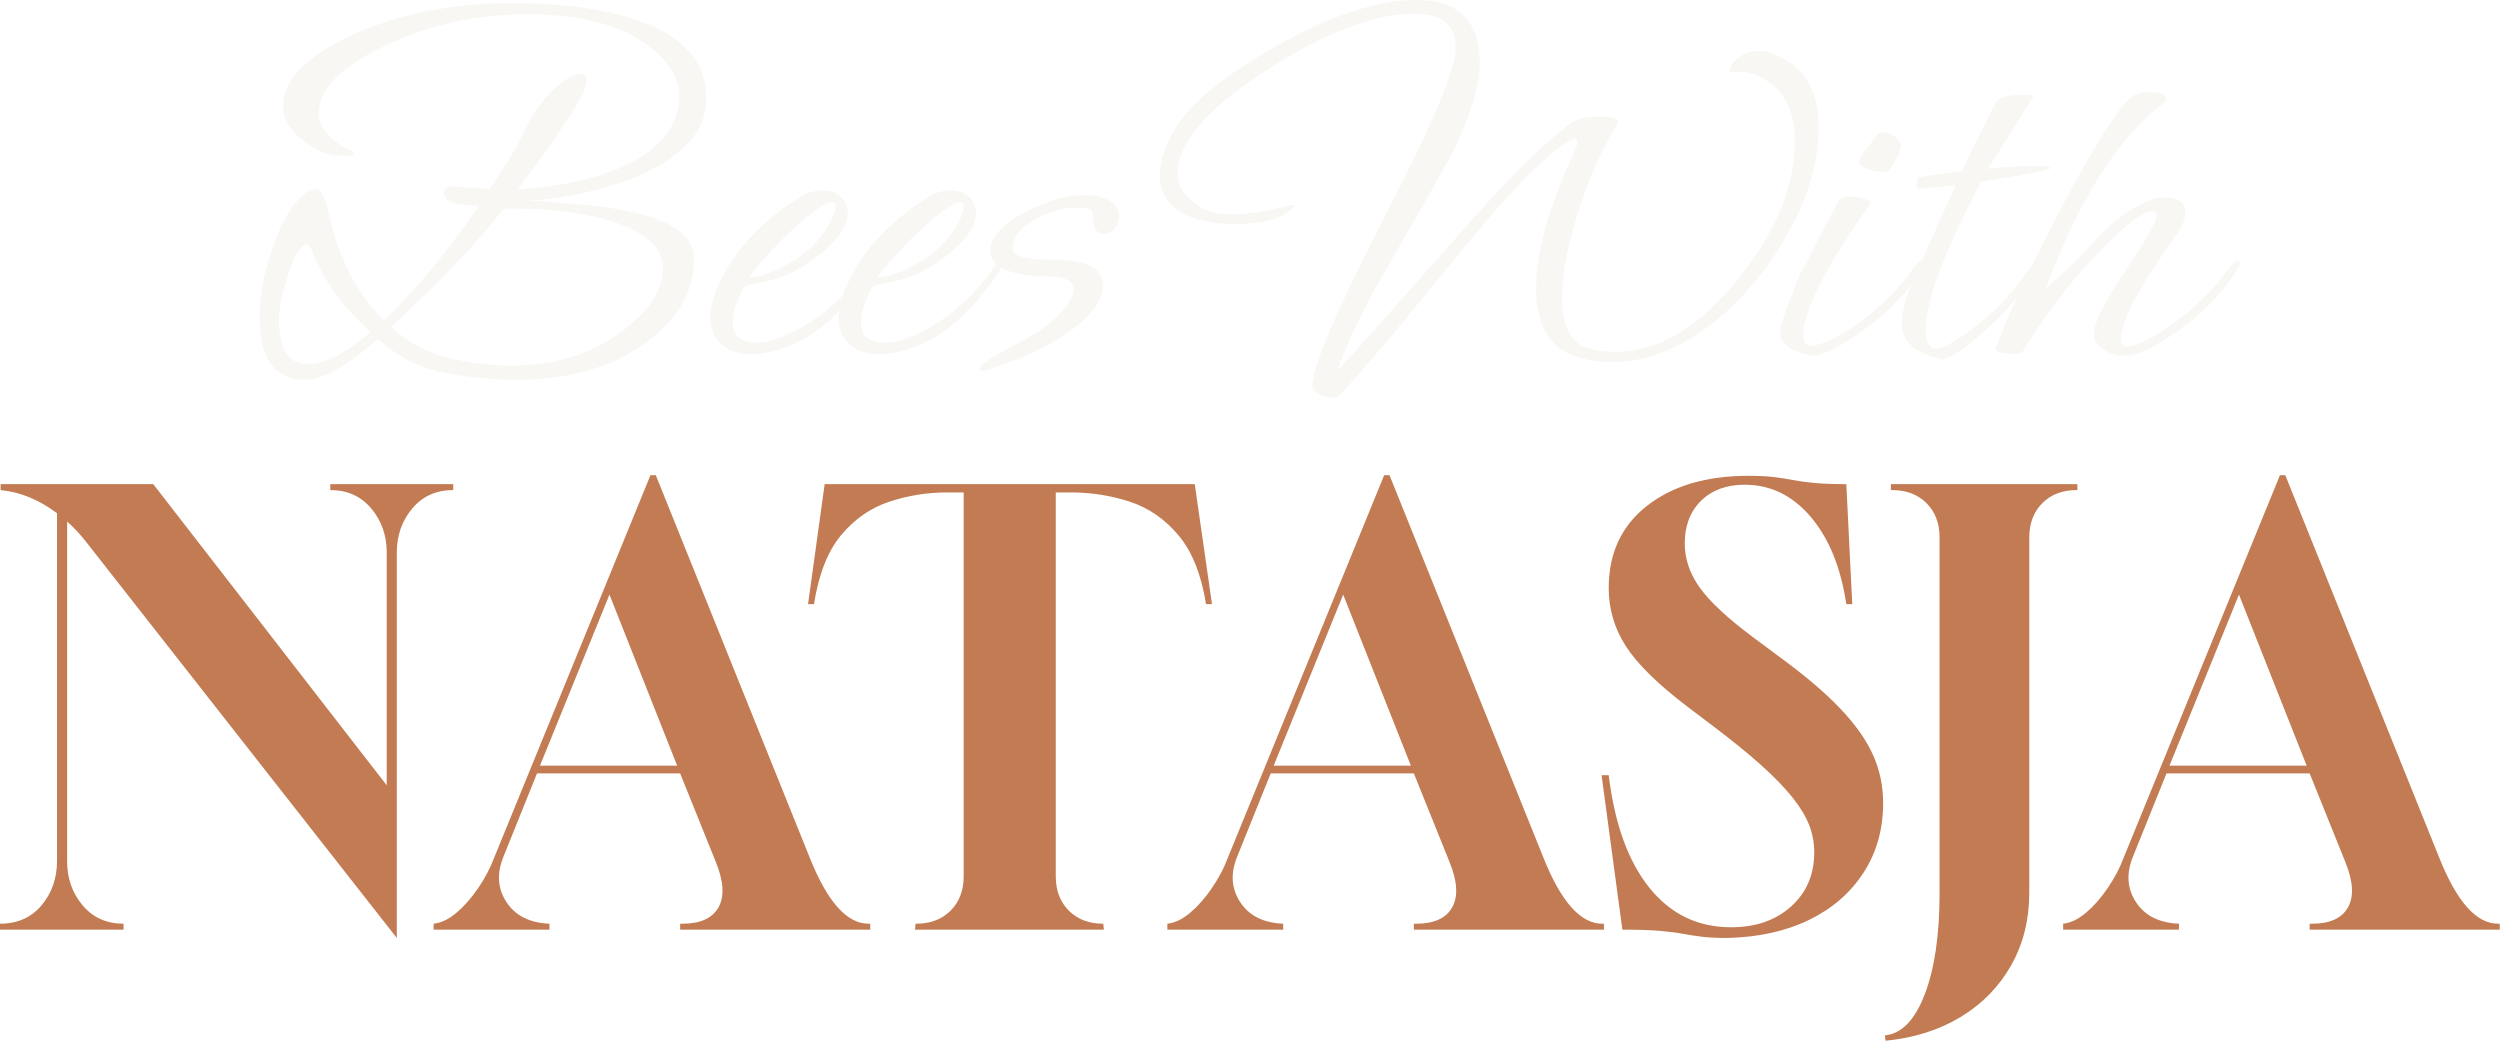
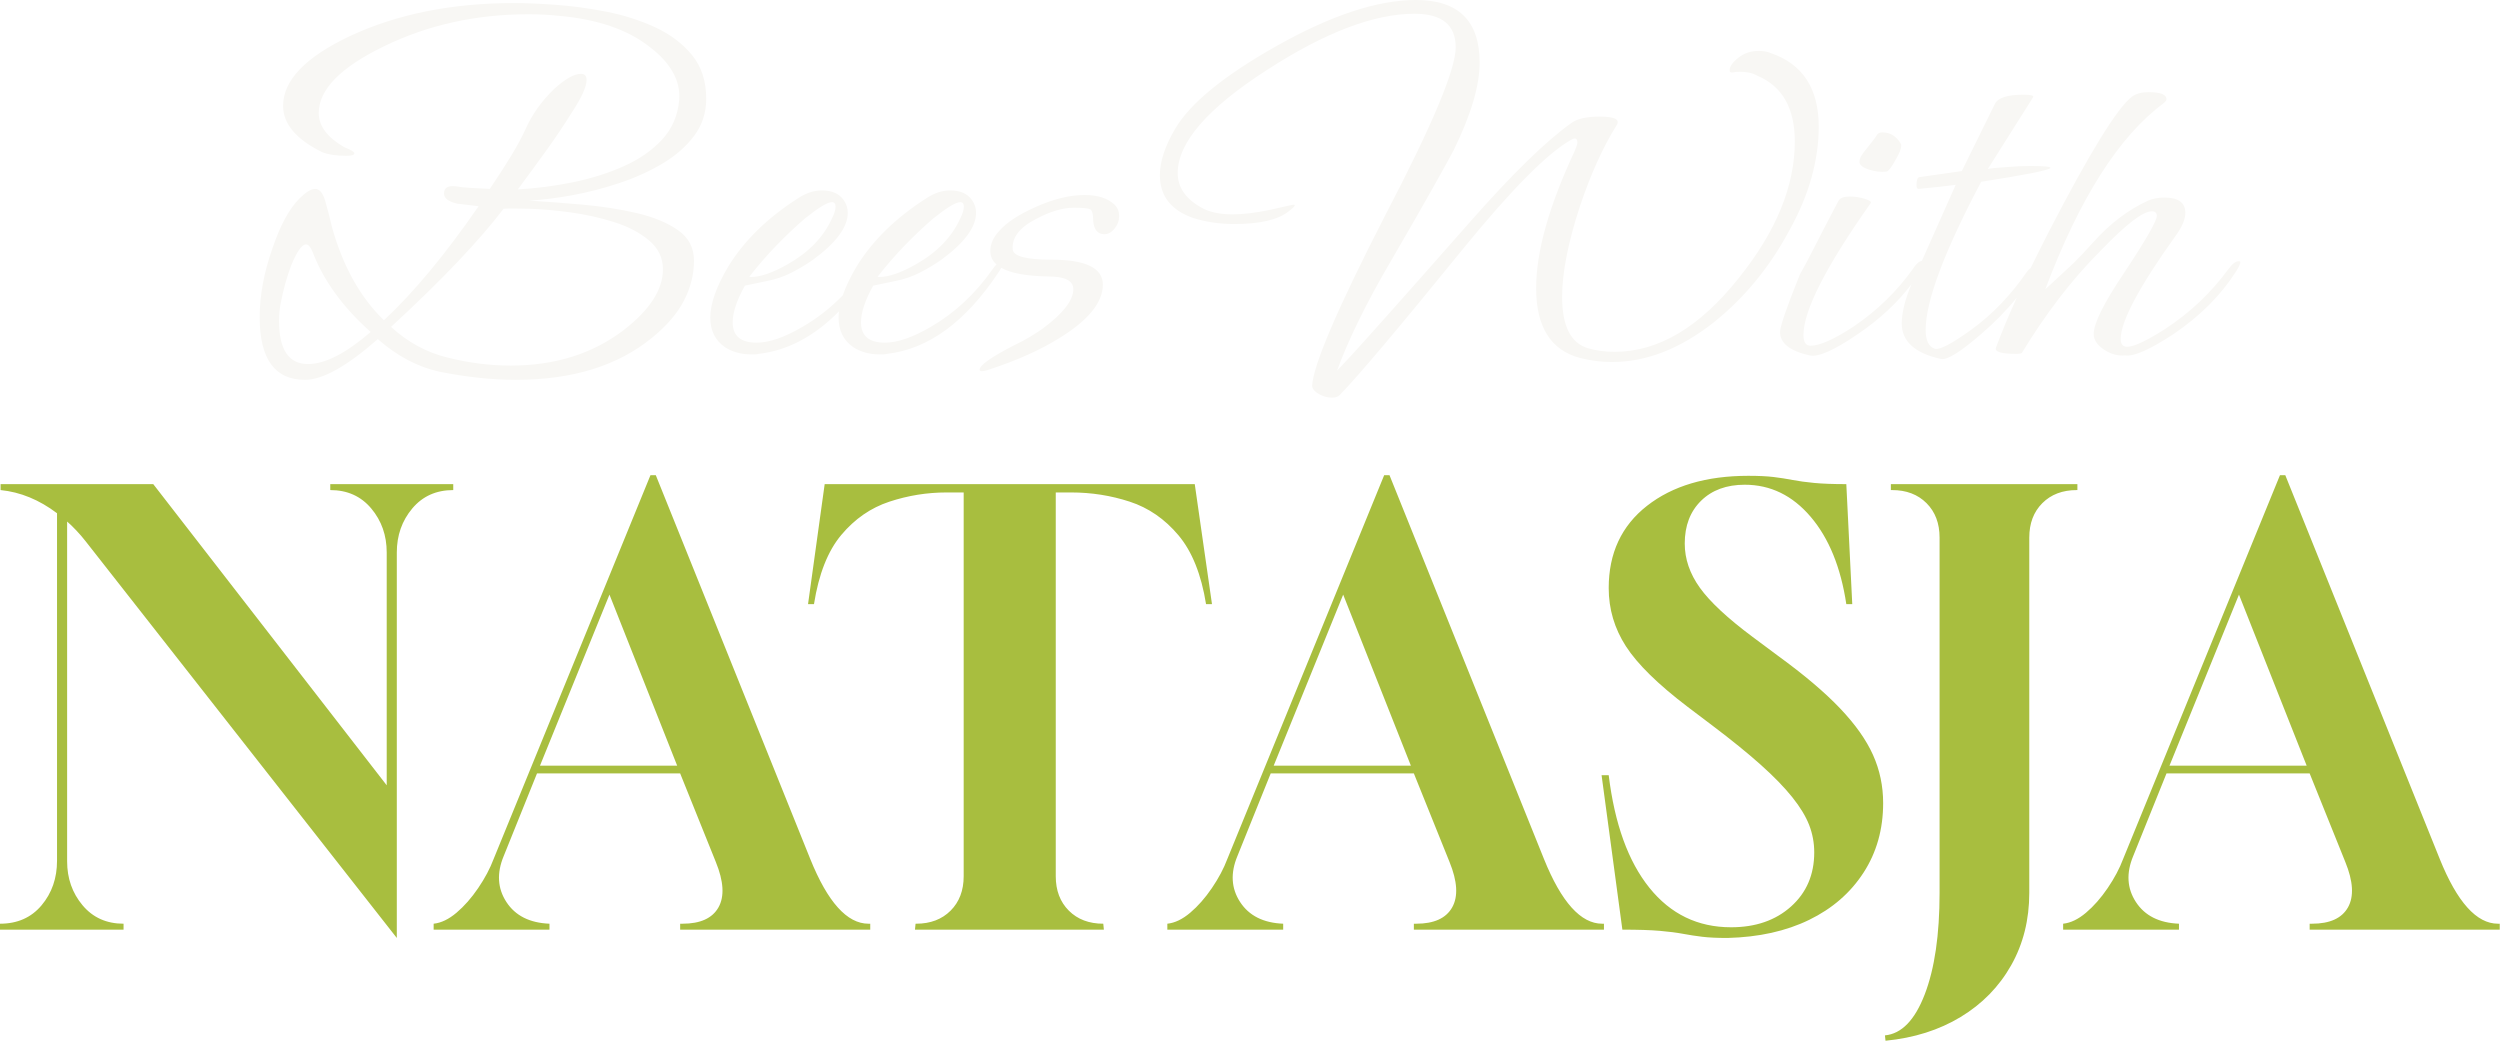
- <svg xmlns="http://www.w3.org/2000/svg" viewBox="0 0 1473 614">
-   <g fill="none">
-     <path fill="#f8f7f4" d="M179.7 223.8q-26.7 0-26.7-36.9 0-19.2 7.5-40.5 6.9-20.4 15.9-29.4 5.7-5.7 9.3-5.7 3.9 0 6 7.35t3.9 15.15q9.6 34.5 30.6 54.9 26.4-24.6 55.8-67.2l-12.6-1.5q-7.8-1.8-7.8-6 0-5.1 7.2-4.2 3.3.6 8.25.9t11.55.6q7.5-11.1 12.75-19.8t8.25-15.3q5.7-12.9 16.8-23.7 9.9-9 15.9-9 3.3 0 3.3 3.6 0 6-8.7 19.2-6.9 11.1-15 22.35t-16.8 22.95q16.2-.9 32.4-4.2t30-9.45 22.65-15.75 10.05-23.4q.6-8.7-3.9-16.5t-13.2-14.4q-19.5-15.6-54-18.6-8.4-.9-17.7-.9-46.5 0-85.2 18.9-38.4 18.6-38.4 39.3 0 11.4 15 20.1 6 2.4 6 3.6 0 1.5-4.8 1.5-8.7 0-14.1-2.1-23.1-11.4-23.1-27.3 0-22.5 39.3-41.1Q247.8 1.8 303 1.8q10.2 0 24.6 1.05t29.7 4.05 28.65 9.15T407.7 32.4t8.4 25.8q0 12.3-7.05 21.75t-18.6 16.35-25.5 11.55-27.9 7.2-25.35 3.15q15 .9 31.8 2.4t31.65 4.95 24.3 10.05 9.45 18q0 12-5.85 23.4t-18.75 21.9q-30.3 24.9-80.4 24.9-10.5 0-21.75-1.2T258.9 219q-19.2-4.2-36.3-19.2-27.3 24-42.9 24m121.2-8.4q39 0 66.3-20.7 23.4-18 23.4-36 0-10.2-8.25-17.1t-20.7-10.8-25.8-5.7-24.15-2.1-15 0q-10.5 13.8-27 31.2t-39.3 38.4q14.7 13.5 33 18 18.9 4.8 37.5 4.8m-119.4-.9q15 0 36.9-18.9-24.6-21.9-34.2-47.1-1.8-4.5-3.9-4.5-3.6 0-8.7 12.3-3.9 10.2-6.3 22.8-.9 4.8-.9 9.9 0 25.5 17.1 25.5m378.3-102.3q9 0 12.9 5.7 2.4 3.3 2.4 7.5 0 12.6-20.4 27.6-6 4.2-12.75 7.65t-14.55 4.95l-12.9 2.7q-7.2 12.9-7.2 21.6 0 12 14.1 12 11.1 0 27-9.3 21.3-12.3 36.6-34.2 1.11-1.665 2.156-2.56-3.656-3.233-3.656-7.94 0-6.3 5.4-12 6.3-7.2 21-13.8 15.9-7.2 29.1-7.2 11.7 0 17.7 5.7 2.7 2.7 2.7 6.6 0 4.2-2.7 7.5t-6 3.3q-6 0-6.6-8.1 0-5.7-1.8-6.6t-9.6-.9q-9.9 0-22.2 6.6-14.7 7.5-13.8 18 .6 6 22.8 6 30.3 0 30.3 14.7 0 15.9-26.1 31.8-16.5 10.2-40.2 18-3.3 1.2-5.1 1.2-1.2 0-1.2-.9 0-3.9 20.4-14.4 5.1-2.4 9.3-4.95t7.2-4.65q18.3-13.5 18.3-23.4 0-7.5-14.7-7.5-19.389-.34-27.785-5.115-.521 1.153-1.615 2.715-29.1 43.8-65.7 48-1.2.3-2.25.3h-2.25q-8.7 0-15.3-4.2-8.7-6-8.7-17.4 0-1.815.228-3.746Q472.482 205.576 447 208.5q-1.2.3-2.25.3h-2.25q-8.7 0-15.3-4.2-8.7-6-8.7-17.4 0-12.3 10.5-30 14.1-23.1 41.4-40.5 6.9-4.5 13.8-4.5 9 0 12.9 5.7 2.4 3.3 2.4 7.5 0 12.6-20.4 27.6-6 4.2-12.75 7.65t-14.55 4.95l-12.9 2.7q-7.2 12.9-7.2 21.6 0 12 14.1 12 11.1 0 27-9.3 13.002-7.509 23.77-18.595 2.62-7.686 8.03-16.805 14.1-23.1 41.4-40.5 6.9-4.5 13.8-4.5m-69.6 6.9q-3.9 0-15.9 9.6-8.7 7.5-16.95 16.05T441.6 162.9q-.3.3.9.3 8.4 0 21.6-7.5 18.6-10.5 26.1-27 2.1-4.2 2.1-6.9t-2.1-2.7m75.6 0q-3.9 0-15.9 9.6-8.7 7.5-16.95 16.05T517.2 162.9q-.3.3.9.3 8.4 0 21.6-7.5 18.6-10.5 26.1-27 2.1-4.2 2.1-6.9t-2.1-2.7M834.3 0q37.5 0 37.5 36.9 0 20.4-15.3 51.6-3 5.7-12 21.75t-24 41.85q-12 20.4-20.1 37.05t-12.6 29.25l8.7-9.3q3.9-4.2 21.3-23.7t48.3-54.6q37.5-42.6 60-58.5 5.1-3.6 16.5-3.6 13.2 0 9.9 5.1-12 19.2-21.6 47.7-10.5 32.1-10.5 53.4 0 25.8 15.3 30.3 7.2 2.1 15.6 2.1 38.7 0 73.2-43.5 33-41.1 33-80.4 0-29.4-21.9-38.7-2.7-1.5-5.25-1.95t-4.95-.45q-2.7 0-3.9.3-2.4.6-2.4-1.2 0-3.3 5.1-7.35t12-4.05q4.2 0 6.9 1.2 28.5 9.6 28.5 43.5 0 14.4-4.2 29.7t-13.2 31.5q-17.4 32.4-44.4 54-29.7 23.4-60 23.4-4.8 0-9.45-.6t-9.45-1.8q-25.8-6.9-25.8-41.1 0-32.4 22.8-81 1.5-3.6 1.5-4.8 0-2.4-1.5-2.4-.9 0-2.4.9-20.7 11.7-63.3 63.9-57 70.2-72.9 86.4-1.5 1.5-4.5 1.5-3.9 0-7.65-2.1t-4.05-4.8q.9-18.3 42.9-100.2 41.7-79.8 41.7-99.3 0-19.8-24.3-19.8-35.7 0-86.7 33Q693.9 75 693.9 102q0 12.6 14.1 20.4 6.9 3.9 18.3 3.9 9.3 0 22.2-2.7l9.9-2.25q3.3-.75 3.6-.75.9 0 .9.3 0 .9-3.6 3.6-9.3 7.5-32.1 7.5-12.9 0-24.3-3.6-19.5-6.9-19.5-25.2 0-12 9-27.3 13.2-22.5 59.4-48.6Q800.1 0 834.3 0M1266 54.3q10.5 0 10.5 4.2 0 .9-1.8 2.4-39.3 29.1-69.6 109.5.3-.3 3.15-2.85t8.25-7.65q5.7-5.1 9.75-9.45t7.05-7.65q14.7-16.5 32.4-24.6 4.2-1.8 9.6-1.8 12.3 0 12.3 9 0 5.7-5.7 13.5-32.4 45.3-32.4 60.9 0 3.3 2.1 4.2 4.8 2.1 23.7-9.9 22.2-14.4 37.8-35.7 3.3-4.5 6-4.5.9 0 .9.6 0 1.5-2.7 5.7-13.2 20.7-36.6 36.6-21 13.8-28.5 12.6-6.6.6-12.6-3.45t-6-9.15q0-9.3 17.7-35.7 19.5-29.4 19.5-33.9 0-2.7-3-2.7-7.8 0-30 23.1-13.2 13.2-24.75 28.35t-21.75 31.95q-.6.6-3.3.6-13.2 0-12-3.6 4.891-13.234 12.266-29.505-8.972 11.125-20.966 21.405-18.3 15.9-23.7 14.7-23.1-5.1-23.1-21 0-4.5 1.5-10.65 1.376-5.643 4.268-12.423-12.338 16.306-31.568 29.373-21 14.4-28.5 12.6-17.4-3.9-17.4-13.8 0-4.8 11.7-33.9 3.3-5.7 8.85-16.65t13.95-26.85q1.5-2.4 6.6-2.4 4.5 0 8.85 1.35t3.45 2.55q-39.6 56.1-39.6 77.7 0 6.3 4.2 6.3 8.1 0 25.5-11.4 20.7-14.1 34.8-33.9 2.637-4.22 5.274-4.73l19.926-44.77q-4.5.6-9.9 1.2t-12 1.2q-1.2 0-1.2-2.1 0-4.2 1.5-4.8l25.2-3.6 19.5-39.6q2.7-5.4 16.8-5.4 6.6 0 5.7 1.5-6.6 10.5-13.35 21.15T1171.2 99.6q.9-.3 3.9-.6t7.8-.6q3.6-.3 6.9-.45t6.3-.15q12.6 0 12 1.2-2.1 2.1-40.8 8.1-32.7 61.8-32.7 87.3 0 9.3 5.4 11.1 4.2 1.2 21.3-11.1 9.9-7.2 18-15.75t14.7-18.15q1.29-1.842 2.465-2.553 5.058-10.426 11.035-22.047 35.7-69 48.6-78.9 3.6-2.7 9.9-2.7M1109.1 78q6.9 0 10.8 6.6.3.3.3 1.2 0 2.7-3 7.8-3.9 7.2-5.7 7.5-4.8.6-10.35-1.2t-5.55-4.5q0-1.8 1.2-3.75t3-4.05q5.1-6.3 6-7.95t3.3-1.65" />
-     <path fill="#c27b52" d="M90.3 285.25 227.85 462.7V325.5q0-15.05-9.1-25.9t-24.15-10.85v-3.5h72.45v3.5q-15.05 0-24.15 10.85t-9.1 25.9v227.15L50.4 318.85a87 87 0 0 0-5.425-6.3Q42 309.4 39.55 307.3v200.2q0 15.05 9.1 25.9t24.15 10.85v3.5H0v-3.5q15.4 0 24.5-10.85t9.1-26.25V302.4Q17.85 290.5.35 288.75v-3.5zm939.8-4.9q9.1 0 14.875.7t11.2 1.75 12.775 1.75 18.9.7l3.5 70.7h-3.5q-4.9-32.55-21-51.45T1028 285.6q-16.1 0-25.725 9.45t-9.625 25.2q0 13.65 8.925 26.075t30.975 28.875l15.05 11.2q23.1 16.8 36.575 30.975t19.425 27.475 5.95 28.35q0 23.1-11.55 40.95t-32.025 27.825-48.125 10.675q-9.1 0-14.875-.7T991.6 550.2t-13.65-1.75-22.05-.7l-12.25-91h4.2q5.25 43.05 23.975 66.325t48.125 23.275q21.7 0 35.35-12.25t13.65-31.85q0-8.4-2.975-16.1T1056 469.7t-18.55-19.075-28.7-23.275L994.4 416.5q-26.25-19.95-36.4-35.7t-10.15-34.3q0-30.8 22.575-48.475t59.675-17.675M386.4 280l91 226.1q15.4 38.15 34.3 38.15h1.05v3.5h-112v-3.5h1.4q15.75 0 21.175-9.625t-1.575-26.775l-21-52.15H316.4l-19.6 48.65q-6.3 15.05 1.575 27.125t25.375 12.775v3.5H255.5v-3.5q6.65-.7 13.475-6.475t12.775-14.525 9.1-17.15l92.4-226.1zm317.55 5.25 10.15 70.7h-3.5q-4.2-26.25-16.275-40.6t-28.7-19.775-34.475-5.425h-9.1v226.1q0 12.6 7.7 20.3t20.3 7.7l.35 3.5H539.1l.35-3.5h.35q12.6 0 20.3-7.7t7.7-20.3v-226.1h-10.15q-17.15 0-33.6 5.425t-28.35 19.6-16.1 40.775h-3.5l9.8-70.7zM818.7 280l91 226.1q15.4 38.15 34.3 38.15h1.05v3.5h-112v-3.5h1.4q15.75 0 21.175-9.625t-1.575-26.775l-21-52.15H748.7l-19.6 48.65q-6.3 15.05 1.575 27.125t25.375 12.775v3.5H687.8v-3.5q6.65-.7 13.475-6.475t12.775-14.525 9.1-17.15l92.4-226.1zm-459.6 70.35-40.95 100.8H399zm432.3 0-40.95 100.8h80.85zm432.6-65.1v3.5h-.35q-12.6 0-20.3 7.7t-7.7 20.3v209.3q0 23.8-10.675 42.7t-29.75 30.45-44.275 14l-.35-3.15q14.7-1.4 23.45-24.15t8.75-59.85v-209.3q0-12.6-7.7-20.3t-20.3-7.7h-.7v-3.5zm122.5-5.25 91 226.1q15.4 38.15 34.3 38.15h1.05v3.5h-112v-3.5h1.4q15.75 0 21.175-9.625t-1.575-26.775l-21-52.15h-84.35l-19.6 48.65q-6.3 15.05 1.575 27.125t25.375 12.775v3.5h-68.25v-3.5q6.65-.7 13.475-6.475t12.775-14.525 9.1-17.15l92.4-226.1zm-27.3 70.35-40.95 100.8h80.85z" />
+ <svg xmlns="http://www.w3.org/2000/svg" width="1473px" height="614px" viewBox="0 0 1473 614" version="1.1">
+   <g id="logo-inverted" stroke="none" fill="none" fill-rule="nonzero">
+     <path d="M179.7,223.8 C161.9,223.8 153,211.5 153,186.9 C153,174.1 155.5,160.6 160.5,146.4 C165.1,132.8 170.4,123 176.4,117 C180.2,113.2 183.3,111.3 185.7,111.3 C188.3,111.3 190.3,113.75 191.7,118.65 C193.1,123.55 194.4,128.6 195.6,133.8 C202,156.8 212.2,175.1 226.2,188.7 C243.8,172.3 262.4,149.9 282,121.5 L269.4,120 C264.2,118.8 261.6,116.8 261.6,114 C261.6,110.6 264,109.2 268.8,109.8 C271,110.2 273.75,110.5 277.05,110.7 C280.35,110.9 284.2,111.1 288.6,111.3 C293.6,103.9 297.85,97.3 301.35,91.5 C304.85,85.7 307.6,80.6 309.6,76.2 C313.4,67.6 319,59.7 326.4,52.5 C333,46.5 338.3,43.5 342.3,43.5 C344.5,43.5 345.6,44.7 345.6,47.1 C345.6,51.1 342.7,57.5 336.9,66.3 C332.3,73.7 327.3,81.15 321.9,88.65 C316.5,96.15 310.9,103.8 305.1,111.6 C315.9,111 326.7,109.6 337.5,107.4 C348.3,105.2 358.3,102.05 367.5,97.95 C376.7,93.85 384.25,88.6 390.15,82.2 C396.05,75.8 399.4,68 400.2,58.8 C400.6,53 399.3,47.5 396.3,42.3 C393.3,37.1 388.9,32.3 383.1,27.9 C370.1,17.5 352.1,11.3 329.1,9.3 C323.5,8.7 317.6,8.4 311.4,8.4 C280.4,8.4 252,14.7 226.2,27.3 C200.6,39.7 187.8,52.8 187.8,66.6 C187.8,74.2 192.8,80.9 202.8,86.7 C206.8,88.3 208.8,89.5 208.8,90.3 C208.8,91.3 207.2,91.8 204,91.8 C198.2,91.8 193.5,91.1 189.9,89.7 C174.5,82.1 166.8,73 166.8,62.4 C166.8,47.4 179.9,33.7 206.1,21.3 C233.9,8.3 266.2,1.8 303,1.8 C309.8,1.8 318,2.15 327.6,2.85 C337.2,3.55 347.1,4.9 357.3,6.9 C367.5,8.9 377.05,11.95 385.95,16.05 C394.85,20.15 402.1,25.6 407.7,32.4 C413.3,39.2 416.1,47.8 416.1,58.2 C416.1,66.4 413.75,73.65 409.05,79.95 C404.35,86.25 398.15,91.7 390.45,96.3 C382.75,100.9 374.25,104.75 364.95,107.85 C355.65,110.95 346.35,113.35 337.05,115.05 C327.75,116.75 319.3,117.8 311.7,118.2 C321.7,118.8 332.3,119.6 343.5,120.6 C354.7,121.6 365.25,123.25 375.15,125.55 C385.05,127.85 393.15,131.2 399.45,135.6 C405.75,140 408.9,146 408.9,153.6 C408.9,161.6 406.95,169.4 403.05,177 C399.15,184.6 392.9,191.9 384.3,198.9 C364.1,215.5 337.3,223.8 303.9,223.8 C296.9,223.8 289.65,223.4 282.15,222.6 C274.65,221.8 266.9,220.6 258.9,219 C246.1,216.2 234,209.8 222.6,199.8 C204.4,215.8 190.1,223.8 179.7,223.8 Z M300.9,215.4 C326.9,215.4 349,208.5 367.2,194.7 C382.8,182.7 390.6,170.7 390.6,158.7 C390.6,151.9 387.85,146.2 382.35,141.6 C376.85,137 369.95,133.4 361.65,130.8 C353.35,128.2 344.75,126.3 335.85,125.1 C326.95,123.9 318.9,123.2 311.7,123 C304.5,122.8 299.5,122.8 296.7,123 C289.7,132.2 280.7,142.6 269.7,154.2 C258.7,165.8 245.6,178.6 230.4,192.6 C240.2,201.6 251.2,207.6 263.4,210.6 C276,213.8 288.5,215.4 300.9,215.4 Z M181.5,214.5 C191.5,214.5 203.8,208.2 218.4,195.6 C202,181 190.6,165.3 184.2,148.5 C183,145.5 181.7,144 180.3,144 C177.9,144 175,148.1 171.6,156.3 C169,163.1 166.9,170.7 165.3,179.1 C164.7,182.3 164.4,185.6 164.4,189 C164.4,206 170.1,214.5 181.5,214.5 Z M559.8,112.2 C565.8,112.2 570.1,114.1 572.7,117.9 C574.3,120.1 575.1,122.6 575.1,125.4 C575.1,133.8 568.3,143 554.7,153 C550.7,155.8 546.45,158.35 541.95,160.65 C537.45,162.95 532.6,164.6 527.4,165.6 L514.5,168.3 C509.7,176.9 507.3,184.1 507.3,189.9 C507.3,197.9 512,201.9 521.4,201.9 C528.8,201.9 537.8,198.8 548.4,192.6 C562.6,184.4 574.8,173 585,158.4 C585.74,157.29 586.459,156.437 587.156,155.84 C584.718,153.685 583.5,151.038 583.5,147.9 C583.5,143.7 585.3,139.7 588.9,135.9 C593.1,131.1 600.1,126.5 609.9,122.1 C620.5,117.3 630.2,114.9 639,114.9 C646.8,114.9 652.7,116.8 656.7,120.6 C658.5,122.4 659.4,124.6 659.4,127.2 C659.4,130 658.5,132.5 656.7,134.7 C654.9,136.9 652.9,138 650.7,138 C646.7,138 644.5,135.3 644.1,129.9 C644.1,126.1 643.5,123.9 642.3,123.3 C641.1,122.7 637.9,122.4 632.7,122.4 C626.1,122.4 618.7,124.6 610.5,129 C600.7,134 596.1,140 596.7,147 C597.1,151 604.7,153 619.5,153 C639.7,153 649.8,157.9 649.8,167.7 C649.8,178.3 641.1,188.9 623.7,199.5 C612.7,206.3 599.3,212.3 583.5,217.5 C581.3,218.3 579.6,218.7 578.4,218.7 C577.6,218.7 577.2,218.4 577.2,217.8 C577.2,215.2 584,210.4 597.6,203.4 C601,201.8 604.1,200.15 606.9,198.45 C609.7,196.75 612.1,195.2 614.1,193.8 C626.3,184.8 632.4,177 632.4,170.4 C632.4,165.4 627.5,162.9 617.7,162.9 C604.774,162.673 595.513,160.968 589.915,157.785 C589.568,158.553 589.029,159.459 588.3,160.5 C568.9,189.7 547,205.7 522.6,208.5 C521.8,208.7 521.05,208.8 520.35,208.8 L518.1,208.8 C512.3,208.8 507.2,207.4 502.8,204.6 C497,200.6 494.1,194.8 494.1,187.2 C494.1,185.991 494.176,184.742 494.328,183.454 C479.764,198.202 463.988,206.551 447,208.5 C446.2,208.7 445.45,208.8 444.75,208.8 L442.5,208.8 C436.7,208.8 431.6,207.4 427.2,204.6 C421.4,200.6 418.5,194.8 418.5,187.2 C418.5,179 422,169 429,157.2 C438.4,141.8 452.2,128.3 470.4,116.7 C475,113.7 479.6,112.2 484.2,112.2 C490.2,112.2 494.5,114.1 497.1,117.9 C498.7,120.1 499.5,122.6 499.5,125.4 C499.5,133.8 492.7,143 479.1,153 C475.1,155.8 470.85,158.35 466.35,160.65 C461.85,162.95 457,164.6 451.8,165.6 L438.9,168.3 C434.1,176.9 431.7,184.1 431.7,189.9 C431.7,197.9 436.4,201.9 445.8,201.9 C453.2,201.9 462.2,198.8 472.8,192.6 C481.468,187.594 489.392,181.396 496.57,174.005 C498.316,168.881 500.994,163.279 504.6,157.2 C514,141.8 527.8,128.3 546,116.7 C550.6,113.7 555.2,112.2 559.8,112.2 Z M490.2,119.1 C487.6,119.1 482.3,122.3 474.3,128.7 C468.5,133.7 462.85,139.05 457.35,144.75 C451.85,150.45 446.6,156.5 441.6,162.9 C441.4,163.1 441.7,163.2 442.5,163.2 C448.1,163.2 455.3,160.7 464.1,155.7 C476.5,148.7 485.2,139.7 490.2,128.7 C491.6,125.9 492.3,123.6 492.3,121.8 C492.3,120 491.6,119.1 490.2,119.1 Z M565.8,119.1 C563.2,119.1 557.9,122.3 549.9,128.7 C544.1,133.7 538.45,139.05 532.95,144.75 C527.45,150.45 522.2,156.5 517.2,162.9 C517,163.1 517.3,163.2 518.1,163.2 C523.7,163.2 530.9,160.7 539.7,155.7 C552.1,148.7 560.8,139.7 565.8,128.7 C567.2,125.9 567.9,123.6 567.9,121.8 C567.9,120 567.2,119.1 565.8,119.1 Z M834.3,-3.55271368e-13 C859.3,-3.55271368e-13 871.8,12.3 871.8,36.9 C871.8,50.5 866.7,67.7 856.5,88.5 C854.5,92.3 850.5,99.55 844.5,110.25 C838.5,120.95 830.5,134.9 820.5,152.1 C812.5,165.7 805.8,178.05 800.4,189.15 C795,200.25 790.8,210 787.8,218.4 L796.5,209.1 C799.1,206.3 806.2,198.4 817.8,185.4 C829.4,172.4 845.5,154.2 866.1,130.8 C891.1,102.4 911.1,82.9 926.1,72.3 C929.5,69.9 935,68.7 942.6,68.7 C951.4,68.7 954.7,70.4 952.5,73.8 C944.5,86.6 937.3,102.5 930.9,121.5 C923.9,142.9 920.4,160.7 920.4,174.9 C920.4,192.1 925.5,202.2 935.7,205.2 C940.5,206.6 945.7,207.3 951.3,207.3 C977.1,207.3 1001.5,192.8 1024.5,163.8 C1046.5,136.4 1057.5,109.6 1057.5,83.4 C1057.5,63.8 1050.2,50.9 1035.6,44.7 C1033.8,43.7 1032.05,43.05 1030.35,42.75 C1028.65,42.45 1027,42.3 1025.4,42.3 C1023.6,42.3 1022.3,42.4 1021.5,42.6 C1019.9,43 1019.1,42.6 1019.1,41.4 C1019.1,39.2 1020.8,36.75 1024.2,34.05 C1027.6,31.35 1031.6,30 1036.2,30 C1039,30 1041.3,30.4 1043.1,31.2 C1062.1,37.6 1071.6,52.1 1071.6,74.7 C1071.6,84.3 1070.2,94.2 1067.4,104.4 C1064.6,114.6 1060.2,125.1 1054.2,135.9 C1042.6,157.5 1027.8,175.5 1009.8,189.9 C990,205.5 970,213.3 949.8,213.3 C946.6,213.3 943.45,213.1 940.35,212.7 C937.25,212.3 934.1,211.7 930.9,210.9 C913.7,206.3 905.1,192.6 905.1,169.8 C905.1,148.2 912.7,121.2 927.9,88.8 C928.9,86.4 929.4,84.8 929.4,84 C929.4,82.4 928.9,81.6 927.9,81.6 C927.3,81.6 926.5,81.9 925.5,82.5 C911.7,90.3 890.6,111.6 862.2,146.4 C824.2,193.2 799.9,222 789.3,232.8 C788.3,233.8 786.8,234.3 784.8,234.3 C782.2,234.3 779.65,233.6 777.15,232.2 C774.65,230.8 773.3,229.2 773.1,227.4 C773.7,215.2 788,181.8 816,127.2 C843.8,74 857.7,40.9 857.7,27.9 C857.7,14.7 849.6,8.1 833.4,8.1 C809.6,8.1 780.7,19.1 746.7,41.1 C711.5,63.7 693.9,84 693.9,102 C693.9,110.4 698.6,117.2 708,122.4 C712.6,125 718.7,126.3 726.3,126.3 C732.5,126.3 739.9,125.4 748.5,123.6 L758.4,121.35 C760.6,120.85 761.8,120.6 762,120.6 C762.6,120.6 762.9,120.7 762.9,120.9 C762.9,121.5 761.7,122.7 759.3,124.5 C753.1,129.5 742.4,132 727.2,132 C718.6,132 710.5,130.8 702.9,128.4 C689.9,123.8 683.4,115.4 683.4,103.2 C683.4,95.2 686.4,86.1 692.4,75.9 C701.2,60.9 721,44.7 751.8,27.3 C784,9.1 811.5,-3.55271368e-13 834.3,-3.55271368e-13 Z M1266,54.3 C1273,54.3 1276.5,55.7 1276.5,58.5 C1276.5,59.1 1275.9,59.9 1274.7,60.9 C1248.5,80.3 1225.3,116.8 1205.1,170.4 C1205.3,170.2 1206.35,169.25 1208.25,167.55 C1210.15,165.85 1212.9,163.3 1216.5,159.9 C1220.3,156.5 1223.55,153.35 1226.25,150.45 C1228.95,147.55 1231.3,145 1233.3,142.8 C1243.1,131.8 1253.9,123.6 1265.7,118.2 C1268.5,117 1271.7,116.4 1275.3,116.4 C1283.5,116.4 1287.6,119.4 1287.6,125.4 C1287.6,129.2 1285.7,133.7 1281.9,138.9 C1260.3,169.1 1249.5,189.4 1249.5,199.8 C1249.5,202 1250.2,203.4 1251.6,204 C1254.8,205.4 1262.7,202.1 1275.3,194.1 C1290.1,184.5 1302.7,172.6 1313.1,158.4 C1315.3,155.4 1317.3,153.9 1319.1,153.9 C1319.7,153.9 1320,154.1 1320,154.5 C1320,155.5 1319.1,157.4 1317.3,160.2 C1308.5,174 1296.3,186.2 1280.7,196.8 C1266.7,206 1257.2,210.2 1252.2,209.4 C1247.8,209.8 1243.6,208.65 1239.6,205.95 C1235.6,203.25 1233.6,200.2 1233.6,196.8 C1233.6,190.6 1239.5,178.7 1251.3,161.1 C1264.3,141.5 1270.8,130.2 1270.8,127.2 C1270.8,125.4 1269.8,124.5 1267.8,124.5 C1262.6,124.5 1252.6,132.2 1237.8,147.6 C1229,156.4 1220.75,165.85 1213.05,175.95 C1205.35,186.05 1198.1,196.7 1191.3,207.9 C1190.9,208.3 1189.8,208.5 1188,208.5 C1179.2,208.5 1175.2,207.3 1176,204.9 C1179.261,196.077 1183.349,186.242 1188.266,175.395 C1182.285,182.811 1175.296,189.947 1167.3,196.8 C1155.1,207.4 1147.2,212.3 1143.6,211.5 C1128.2,208.1 1120.5,201.1 1120.5,190.5 C1120.5,187.5 1121,183.95 1122,179.85 C1122.918,176.087 1124.341,171.946 1126.269,167.425 C1118.044,178.297 1107.52,188.089 1094.7,196.8 C1080.7,206.4 1071.2,210.6 1066.2,209.4 C1054.6,206.8 1048.8,202.2 1048.8,195.6 C1048.8,192.4 1052.7,181.1 1060.5,161.7 C1062.7,157.9 1065.65,152.35 1069.35,145.05 C1073.05,137.75 1077.7,128.8 1083.3,118.2 C1084.3,116.6 1086.5,115.8 1089.9,115.8 C1092.9,115.8 1095.85,116.25 1098.75,117.15 C1101.65,118.05 1102.8,118.9 1102.2,119.7 C1075.8,157.1 1062.6,183 1062.6,197.4 C1062.6,201.6 1064,203.7 1066.8,203.7 C1072.2,203.7 1080.7,199.9 1092.3,192.3 C1106.1,182.9 1117.7,171.6 1127.1,158.4 C1128.858,155.587 1130.617,154.01 1132.375,153.67 L1152.3,108.9 C1149.3,109.3 1146,109.7 1142.4,110.1 C1138.8,110.5 1134.8,110.9 1130.4,111.3 C1129.6,111.3 1129.2,110.6 1129.2,109.2 C1129.2,106.4 1129.7,104.8 1130.7,104.4 L1155.9,100.8 L1175.4,61.2 C1177.2,57.6 1182.8,55.8 1192.2,55.8 C1196.6,55.8 1198.5,56.3 1197.9,57.3 C1193.5,64.3 1189.05,71.35 1184.55,78.45 C1180.05,85.55 1175.6,92.6 1171.2,99.6 C1171.8,99.4 1173.1,99.2 1175.1,99 C1177.1,98.8 1179.7,98.6 1182.9,98.4 C1185.3,98.2 1187.6,98.05 1189.8,97.95 C1192,97.85 1194.1,97.8 1196.1,97.8 C1204.5,97.8 1208.5,98.2 1208.1,99 C1206.7,100.4 1193.1,103.1 1167.3,107.1 C1145.5,148.3 1134.6,177.4 1134.6,194.4 C1134.6,200.6 1136.4,204.3 1140,205.5 C1142.8,206.3 1149.9,202.6 1161.3,194.4 C1167.9,189.6 1173.9,184.35 1179.3,178.65 C1184.7,172.95 1189.6,166.9 1194,160.5 C1194.86,159.272 1195.681,158.421 1196.465,157.947 C1199.838,150.997 1203.516,143.647 1207.5,135.9 C1231.3,89.9 1247.5,63.6 1256.1,57 C1258.5,55.2 1261.8,54.3 1266,54.3 Z M1109.1,78 C1113.7,78 1117.3,80.2 1119.9,84.6 C1120.1,84.8 1120.2,85.2 1120.2,85.8 C1120.2,87.6 1119.2,90.2 1117.2,93.6 C1114.6,98.4 1112.7,100.9 1111.5,101.1 C1108.3,101.5 1104.85,101.1 1101.15,99.9 C1097.45,98.7 1095.6,97.2 1095.6,95.4 C1095.6,94.2 1096,92.95 1096.8,91.65 C1097.6,90.35 1098.6,89 1099.8,87.6 C1103.2,83.4 1105.2,80.75 1105.8,79.65 C1106.4,78.55 1107.5,78 1109.1,78 Z" id="Combined-Shape" fill="#F8F7F4" />
+     <path d="M90.3,285.25 L227.85,462.7 L227.85,325.5 C227.85,315.467 224.817,306.833 218.75,299.6 C212.683,292.367 204.633,288.75 194.6,288.75 L194.6,285.25 L267.05,285.25 L267.05,288.75 C257.017,288.75 248.967,292.367 242.9,299.6 C236.833,306.833 233.8,315.467 233.8,325.5 L233.8,552.65 L50.4,318.85 C48.767,316.75 46.958,314.65 44.975,312.55 C42.992,310.45 41.183,308.7 39.55,307.3 L39.55,507.5 C39.55,517.533 42.583,526.167 48.65,533.4 C54.717,540.633 62.767,544.25 72.8,544.25 L72.8,547.75 L-3.69482223e-13,547.75 L-3.69482223e-13,544.25 C10.267,544.25 18.433,540.633 24.5,533.4 C30.567,526.167 33.6,517.417 33.6,507.15 L33.6,302.4 C23.1,294.467 12.017,289.917 0.35,288.75 L0.35,285.25 L90.3,285.25 Z M1030.1,280.35 C1036.167,280.35 1041.125,280.583 1044.975,281.05 C1048.825,281.517 1052.558,282.1 1056.175,282.8 C1059.792,283.5 1064.05,284.083 1068.95,284.55 C1073.85,285.017 1080.15,285.25 1087.85,285.25 L1091.35,355.95 L1087.85,355.95 C1084.583,334.25 1077.583,317.1 1066.85,304.5 C1056.117,291.9 1043.167,285.6 1028,285.6 C1017.267,285.6 1008.692,288.75 1002.275,295.05 C995.858,301.35 992.65,309.75 992.65,320.25 C992.65,329.35 995.625,338.042 1001.575,346.325 C1007.525,354.608 1017.85,364.233 1032.55,375.2 L1047.6,386.4 C1063,397.6 1075.192,407.925 1084.175,417.375 C1093.158,426.825 1099.633,435.983 1103.6,444.85 C1107.567,453.717 1109.55,463.167 1109.55,473.2 C1109.55,488.6 1105.7,502.25 1098,514.15 C1090.3,526.05 1079.625,535.325 1065.975,541.975 C1052.325,548.625 1036.283,552.183 1017.85,552.65 C1011.783,552.65 1006.825,552.417 1002.975,551.95 C999.125,551.483 995.333,550.9 991.6,550.2 C987.867,549.5 983.317,548.917 977.95,548.45 C972.583,547.983 965.233,547.75 955.9,547.75 L943.65,456.75 L947.85,456.75 C951.35,485.45 959.342,507.558 971.825,523.075 C984.308,538.592 1000.35,546.35 1019.95,546.35 C1034.417,546.35 1046.2,542.267 1055.3,534.1 C1064.4,525.933 1068.95,515.317 1068.95,502.25 C1068.95,496.65 1067.958,491.283 1065.975,486.15 C1063.992,481.017 1060.667,475.533 1056,469.7 C1051.333,463.867 1045.15,457.508 1037.45,450.625 C1029.75,443.742 1020.183,435.983 1008.75,427.35 L994.4,416.5 C976.9,403.2 964.767,391.3 958,380.8 C951.233,370.3 947.85,358.867 947.85,346.5 C947.85,325.967 955.375,309.808 970.425,298.025 C985.475,286.242 1005.367,280.35 1030.1,280.35 Z M386.4,280 L477.4,506.1 C487.667,531.533 499.1,544.25 511.7,544.25 L512.75,544.25 L512.75,547.75 L400.75,547.75 L400.75,544.25 L402.15,544.25 C412.65,544.25 419.708,541.042 423.325,534.625 C426.942,528.208 426.417,519.283 421.75,507.85 L400.75,455.7 L316.4,455.7 L296.8,504.35 C292.6,514.383 293.125,523.425 298.375,531.475 C303.625,539.525 312.083,543.783 323.75,544.25 L323.75,547.75 L255.5,547.75 L255.5,544.25 C259.933,543.783 264.425,541.625 268.975,537.775 C273.525,533.925 277.783,529.083 281.75,523.25 C285.717,517.417 288.75,511.7 290.85,506.1 L383.25,280 L386.4,280 Z M703.95,285.25 L714.1,355.95 L710.6,355.95 C707.8,338.45 702.375,324.917 694.325,315.35 C686.275,305.783 676.708,299.192 665.625,295.575 C654.542,291.958 643.05,290.15 631.15,290.15 L622.05,290.15 L622.05,516.25 C622.05,524.65 624.617,531.417 629.75,536.55 C634.883,541.683 641.65,544.25 650.05,544.25 L650.4,547.75 L539.1,547.75 L539.45,544.25 L539.8,544.25 C548.2,544.25 554.967,541.683 560.1,536.55 C565.233,531.417 567.8,524.65 567.8,516.25 L567.8,290.15 L557.65,290.15 C546.217,290.15 535.017,291.958 524.05,295.575 C513.083,299.192 503.633,305.725 495.7,315.175 C487.767,324.625 482.4,338.217 479.6,355.95 L476.1,355.95 L485.9,285.25 L703.95,285.25 Z M818.7,280 L909.7,506.1 C919.967,531.533 931.4,544.25 944,544.25 L945.05,544.25 L945.05,547.75 L833.05,547.75 L833.05,544.25 L834.45,544.25 C844.95,544.25 852.008,541.042 855.625,534.625 C859.242,528.208 858.717,519.283 854.05,507.85 L833.05,455.7 L748.7,455.7 L729.1,504.35 C724.9,514.383 725.425,523.425 730.675,531.475 C735.925,539.525 744.383,543.783 756.05,544.25 L756.05,547.75 L687.8,547.75 L687.8,544.25 C692.233,543.783 696.725,541.625 701.275,537.775 C705.825,533.925 710.083,529.083 714.05,523.25 C718.017,517.417 721.05,511.7 723.15,506.1 L815.55,280 L818.7,280 Z M359.1,350.35 L318.15,451.15 L399,451.15 L359.1,350.35 Z M791.4,350.35 L750.45,451.15 L831.3,451.15 L791.4,350.35 Z M1224,285.25 L1224,288.75 L1223.65,288.75 C1215.25,288.75 1208.483,291.317 1203.35,296.45 C1198.217,301.583 1195.65,308.35 1195.65,316.75 L1195.65,526.05 C1195.65,541.917 1192.092,556.15 1184.975,568.75 C1177.858,581.35 1167.942,591.5 1155.225,599.2 C1142.508,606.9 1127.75,611.567 1110.95,613.2 L1110.6,610.05 C1120.4,609.117 1128.217,601.067 1134.05,585.9 C1139.883,570.733 1142.8,550.783 1142.8,526.05 L1142.8,316.75 C1142.8,308.35 1140.233,301.583 1135.1,296.45 C1129.967,291.317 1123.2,288.75 1114.8,288.75 L1114.1,288.75 L1114.1,285.25 L1224,285.25 Z M1346.5,280 L1437.5,506.1 C1447.767,531.533 1459.2,544.25 1471.8,544.25 L1472.85,544.25 L1472.85,547.75 L1360.85,547.75 L1360.85,544.25 L1362.25,544.25 C1372.75,544.25 1379.808,541.042 1383.425,534.625 C1387.042,528.208 1386.517,519.283 1381.85,507.85 L1360.85,455.7 L1276.5,455.7 L1256.9,504.35 C1252.7,514.383 1253.225,523.425 1258.475,531.475 C1263.725,539.525 1272.183,543.783 1283.85,544.25 L1283.85,547.75 L1215.6,547.75 L1215.6,544.25 C1220.033,543.783 1224.525,541.625 1229.075,537.775 C1233.625,533.925 1237.883,529.083 1241.85,523.25 C1245.817,517.417 1248.85,511.7 1250.95,506.1 L1343.35,280 L1346.5,280 Z M1319.2,350.35 L1278.25,451.15 L1359.1,451.15 L1319.2,350.35 Z" id="Combined-Shape" fill="#A8BE3F" />
  </g>
</svg>
